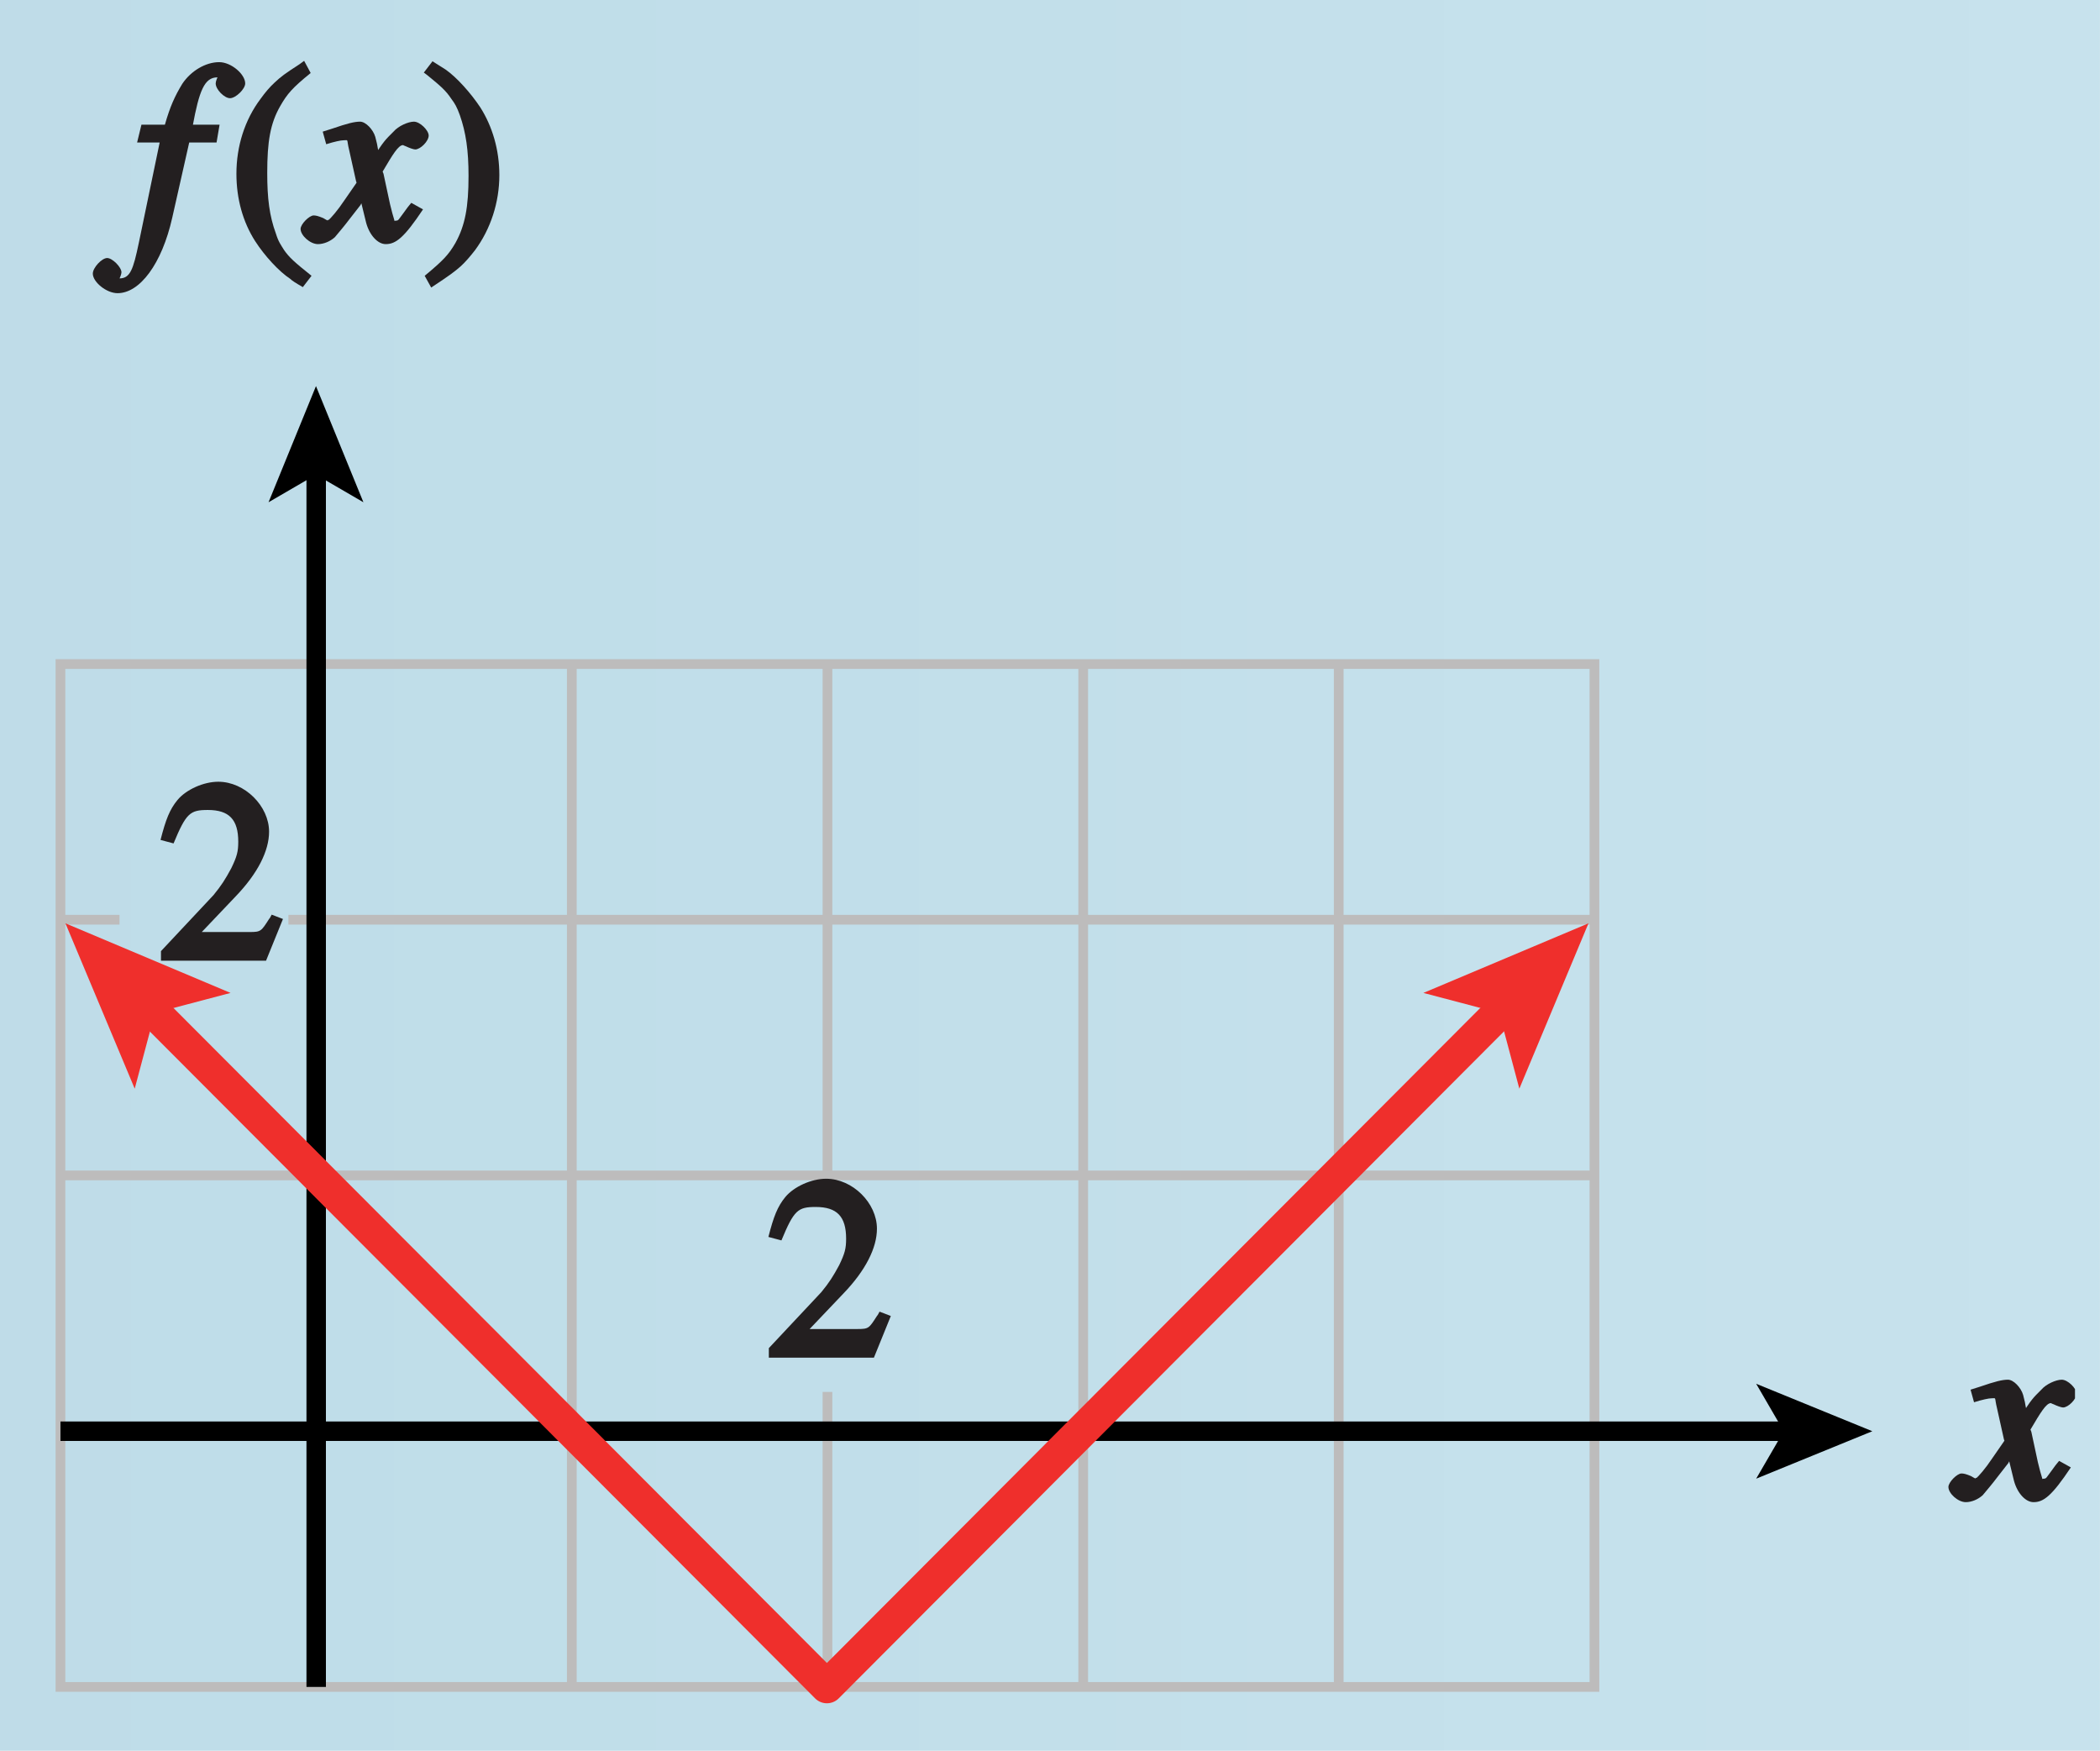
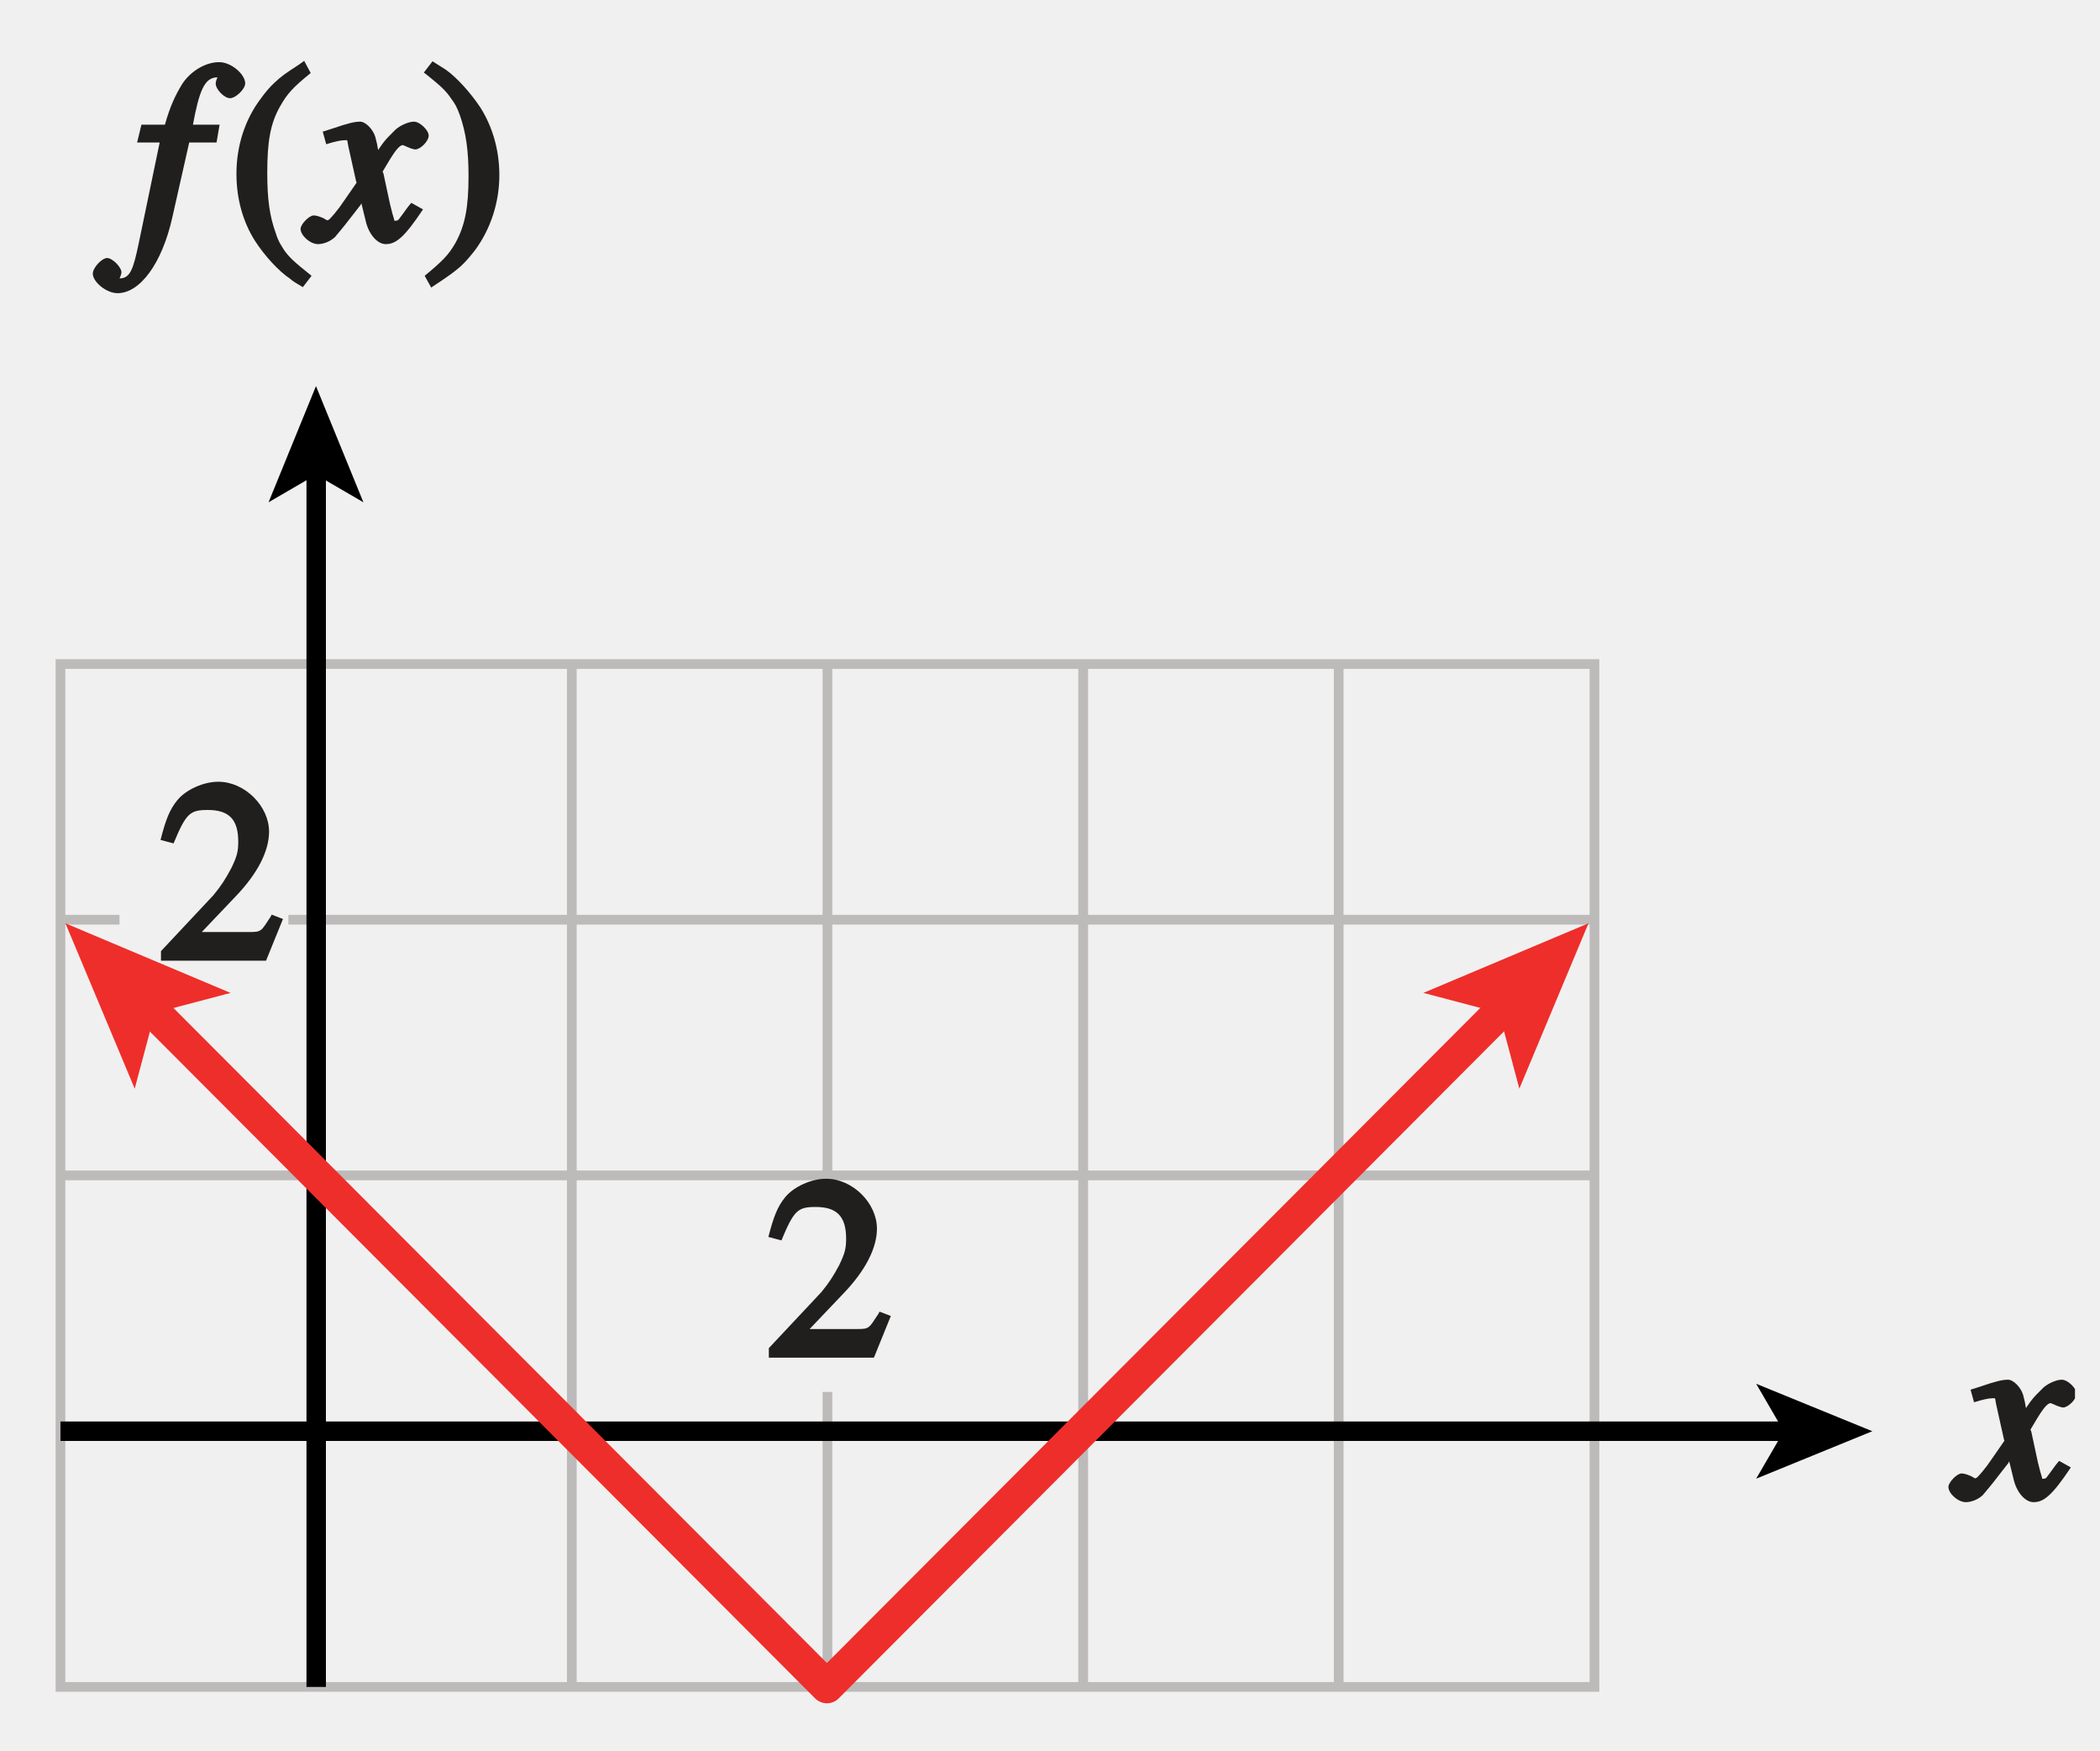
- <svg xmlns="http://www.w3.org/2000/svg" xmlns:xlink="http://www.w3.org/1999/xlink" width="75.572pt" height="62.986pt" viewBox="0 0 75.572 62.986" version="1.1">
-   <defs>
-     <g>
+ <svg xmlns="http://www.w3.org/2000/svg" xmlns:xlink="http://www.w3.org/1999/xlink" width="75.572pt" height="62.986pt" viewBox="0 0 75.572 62.986" version="1.1" id="svg2">
+   <defs id="defs4">
+     <g id="g6">
      <symbol overflow="visible" id="glyph0-0">
-         <path style="stroke:none;" d="" />
+         <path style="stroke:none;" d="" id="path9" />
      </symbol>
      <symbol overflow="visible" id="glyph0-1">
-         <path style="stroke:none;" d="M 3.484 -1.297 L 3.422 -1.219 L 3.297 -1.047 C 3.094 -0.781 3.109 -0.75 3 -0.75 C 2.906 -0.75 2.984 -0.641 2.953 -0.766 C 2.906 -0.906 2.859 -1.094 2.797 -1.344 L 2.562 -2.438 L 2.531 -2.516 C 2.891 -3.125 3.094 -3.469 3.266 -3.469 C 3.297 -3.469 3.234 -3.484 3.297 -3.453 L 3.375 -3.422 C 3.469 -3.375 3.641 -3.312 3.703 -3.312 C 3.891 -3.312 4.188 -3.609 4.188 -3.812 C 4.188 -4 3.875 -4.312 3.656 -4.312 C 3.453 -4.312 3.094 -4.156 2.922 -3.953 C 2.625 -3.656 2.578 -3.625 2.172 -2.984 L 2.469 -2.859 L 2.359 -3.344 L 2.328 -3.516 L 2.266 -3.766 C 2.188 -4.031 1.922 -4.312 1.719 -4.312 C 1.516 -4.312 1.266 -4.25 0.719 -4.062 L 0.375 -3.953 L 0.5 -3.5 C 0.797 -3.594 1.031 -3.641 1.109 -3.641 C 1.328 -3.641 1.219 -3.719 1.328 -3.281 L 1.578 -2.156 L 1.594 -2.125 L 1.578 -2.094 L 1.156 -1.484 C 0.906 -1.109 0.672 -0.844 0.562 -0.75 C 0.531 -0.734 0.625 -0.781 0.578 -0.781 C 0.547 -0.781 0.578 -0.734 0.5 -0.781 L 0.391 -0.844 C 0.203 -0.922 0.125 -0.938 0.047 -0.938 C -0.109 -0.938 -0.422 -0.625 -0.422 -0.453 C -0.422 -0.219 -0.078 0.094 0.203 0.094 C 0.406 0.094 0.641 0 0.812 -0.156 C 0.969 -0.344 1.156 -0.562 1.344 -0.812 L 1.734 -1.312 L 1.766 -1.375 L 1.938 -0.672 C 2.062 -0.219 2.359 0.094 2.641 0.094 C 3 0.094 3.297 -0.125 3.984 -1.156 L 3.562 -1.391 Z M 3.484 -1.297 " />
+         <path style="stroke:none;" d="M 3.484 -1.297 L 3.422 -1.219 L 3.297 -1.047 C 3.094 -0.781 3.109 -0.75 3 -0.75 C 2.906 -0.75 2.984 -0.641 2.953 -0.766 C 2.906 -0.906 2.859 -1.094 2.797 -1.344 L 2.562 -2.438 L 2.531 -2.516 C 2.891 -3.125 3.094 -3.469 3.266 -3.469 C 3.297 -3.469 3.234 -3.484 3.297 -3.453 L 3.375 -3.422 C 3.469 -3.375 3.641 -3.312 3.703 -3.312 C 3.891 -3.312 4.188 -3.609 4.188 -3.812 C 4.188 -4 3.875 -4.312 3.656 -4.312 C 3.453 -4.312 3.094 -4.156 2.922 -3.953 C 2.625 -3.656 2.578 -3.625 2.172 -2.984 L 2.469 -2.859 L 2.359 -3.344 L 2.328 -3.516 L 2.266 -3.766 C 2.188 -4.031 1.922 -4.312 1.719 -4.312 C 1.516 -4.312 1.266 -4.25 0.719 -4.062 L 0.375 -3.953 L 0.5 -3.5 C 0.797 -3.594 1.031 -3.641 1.109 -3.641 C 1.328 -3.641 1.219 -3.719 1.328 -3.281 L 1.578 -2.156 L 1.594 -2.125 L 1.578 -2.094 L 1.156 -1.484 C 0.906 -1.109 0.672 -0.844 0.562 -0.75 C 0.531 -0.734 0.625 -0.781 0.578 -0.781 C 0.547 -0.781 0.578 -0.734 0.5 -0.781 L 0.391 -0.844 C 0.203 -0.922 0.125 -0.938 0.047 -0.938 C -0.109 -0.938 -0.422 -0.625 -0.422 -0.453 C -0.422 -0.219 -0.078 0.094 0.203 0.094 C 0.406 0.094 0.641 0 0.812 -0.156 C 0.969 -0.344 1.156 -0.562 1.344 -0.812 L 1.734 -1.312 L 1.766 -1.375 L 1.938 -0.672 C 2.062 -0.219 2.359 0.094 2.641 0.094 C 3 0.094 3.297 -0.125 3.984 -1.156 L 3.562 -1.391 Z M 3.484 -1.297 " id="path12" />
      </symbol>
      <symbol overflow="visible" id="glyph0-2">
-         <path style="stroke:none;" d="M 0.312 -3.562 L 0.906 -3.562 L 0.156 0.047 C -0.047 1.016 -0.156 1.328 -0.547 1.328 C -0.641 1.328 -0.547 1.438 -0.547 1.359 C -0.547 1.328 -0.594 1.438 -0.578 1.406 L -0.562 1.375 C -0.531 1.328 -0.469 1.172 -0.469 1.109 C -0.469 0.922 -0.797 0.594 -0.984 0.594 C -1.172 0.594 -1.5 0.938 -1.5 1.156 C -1.5 1.453 -1.016 1.859 -0.609 1.859 C 0.188 1.859 0.984 0.812 1.359 -0.859 L 1.969 -3.562 L 2.953 -3.562 L 3.062 -4.203 L 2.094 -4.203 L 2.094 -4.156 C 2.328 -5.422 2.516 -5.906 2.984 -5.906 C 3.109 -5.906 3.016 -6.031 3.016 -5.969 C 3.016 -5.938 3.062 -6.047 3.047 -6.016 C 2.984 -5.922 2.922 -5.766 2.922 -5.688 C 2.922 -5.469 3.234 -5.156 3.438 -5.156 C 3.641 -5.156 3.984 -5.484 3.984 -5.688 C 3.984 -6.016 3.484 -6.453 3.047 -6.453 C 2.562 -6.453 2.031 -6.141 1.719 -5.672 C 1.453 -5.234 1.281 -4.859 1.094 -4.203 L 0.25 -4.203 L 0.094 -3.562 Z M 0.312 -3.562 " />
+         <path style="stroke:none;" d="M 0.312 -3.562 L 0.906 -3.562 L 0.156 0.047 C -0.047 1.016 -0.156 1.328 -0.547 1.328 C -0.641 1.328 -0.547 1.438 -0.547 1.359 C -0.547 1.328 -0.594 1.438 -0.578 1.406 L -0.562 1.375 C -0.531 1.328 -0.469 1.172 -0.469 1.109 C -0.469 0.922 -0.797 0.594 -0.984 0.594 C -1.172 0.594 -1.5 0.938 -1.5 1.156 C -1.5 1.453 -1.016 1.859 -0.609 1.859 C 0.188 1.859 0.984 0.812 1.359 -0.859 L 1.969 -3.562 L 2.953 -3.562 L 3.062 -4.203 L 2.094 -4.203 L 2.094 -4.156 C 2.328 -5.422 2.516 -5.906 2.984 -5.906 C 3.109 -5.906 3.016 -6.031 3.016 -5.969 C 3.016 -5.938 3.062 -6.047 3.047 -6.016 C 2.984 -5.922 2.922 -5.766 2.922 -5.688 C 2.922 -5.469 3.234 -5.156 3.438 -5.156 C 3.641 -5.156 3.984 -5.484 3.984 -5.688 C 3.984 -6.016 3.484 -6.453 3.047 -6.453 C 2.562 -6.453 2.031 -6.141 1.719 -5.672 C 1.453 -5.234 1.281 -4.859 1.094 -4.203 L 0.25 -4.203 L 0.094 -3.562 Z M 0.312 -3.562 " id="path15" />
      </symbol>
      <symbol overflow="visible" id="glyph1-0">
-         <path style="stroke:none;" d="" />
+         <path style="stroke:none;" d="" id="path18" />
      </symbol>
      <symbol overflow="visible" id="glyph1-1">
-         <path style="stroke:none;" d="M 2.531 -6.375 C 2 -6.031 1.875 -5.938 1.641 -5.719 C 1.469 -5.562 1.297 -5.359 1.141 -5.141 C 0.562 -4.375 0.266 -3.422 0.266 -2.438 C 0.266 -1.531 0.5 -0.703 0.938 -0.016 C 1.281 0.516 1.797 1.078 2.203 1.344 C 2.266 1.406 2.359 1.469 2.656 1.641 L 2.969 1.234 C 2.344 0.734 2.172 0.578 1.984 0.312 C 1.859 0.109 1.781 0.016 1.688 -0.281 C 1.453 -0.922 1.375 -1.547 1.375 -2.469 C 1.375 -3.594 1.484 -4.25 1.844 -4.875 C 2.094 -5.312 2.281 -5.531 2.938 -6.062 L 2.703 -6.5 Z M 2.531 -6.375 " />
+         <path style="stroke:none;" d="M 2.531 -6.375 C 2 -6.031 1.875 -5.938 1.641 -5.719 C 1.469 -5.562 1.297 -5.359 1.141 -5.141 C 0.562 -4.375 0.266 -3.422 0.266 -2.438 C 0.266 -1.531 0.5 -0.703 0.938 -0.016 C 1.281 0.516 1.797 1.078 2.203 1.344 C 2.266 1.406 2.359 1.469 2.656 1.641 L 2.969 1.234 C 2.344 0.734 2.172 0.578 1.984 0.312 C 1.859 0.109 1.781 0.016 1.688 -0.281 C 1.453 -0.922 1.375 -1.547 1.375 -2.469 C 1.375 -3.594 1.484 -4.25 1.844 -4.875 C 2.094 -5.312 2.281 -5.531 2.938 -6.062 L 2.703 -6.5 Z M 2.531 -6.375 " id="path21" />
      </symbol>
      <symbol overflow="visible" id="glyph1-2">
-         <path style="stroke:none;" d="M 0.141 -5.984 C 0.641 -5.578 0.812 -5.422 1 -5.141 C 1.141 -4.953 1.203 -4.844 1.312 -4.547 C 1.531 -3.922 1.625 -3.281 1.625 -2.359 C 1.625 -1.234 1.5 -0.578 1.156 0.047 C 0.906 0.484 0.703 0.688 0.047 1.234 L 0.281 1.656 C 0.969 1.203 1.109 1.094 1.344 0.891 C 1.516 0.734 1.688 0.531 1.859 0.312 C 2.422 -0.453 2.734 -1.406 2.734 -2.391 C 2.734 -3.297 2.484 -4.141 2.047 -4.828 C 1.703 -5.344 1.203 -5.906 0.797 -6.188 C 0.719 -6.234 0.625 -6.297 0.328 -6.484 L 0.016 -6.078 Z M 0.141 -5.984 " />
+         <path style="stroke:none;" d="M 0.141 -5.984 C 0.641 -5.578 0.812 -5.422 1 -5.141 C 1.141 -4.953 1.203 -4.844 1.312 -4.547 C 1.531 -3.922 1.625 -3.281 1.625 -2.359 C 1.625 -1.234 1.5 -0.578 1.156 0.047 C 0.906 0.484 0.703 0.688 0.047 1.234 L 0.281 1.656 C 0.969 1.203 1.109 1.094 1.344 0.891 C 1.516 0.734 1.688 0.531 1.859 0.312 C 2.422 -0.453 2.734 -1.406 2.734 -2.391 C 2.734 -3.297 2.484 -4.141 2.047 -4.828 C 1.703 -5.344 1.203 -5.906 0.797 -6.188 C 0.719 -6.234 0.625 -6.297 0.328 -6.484 L 0.016 -6.078 Z M 0.141 -5.984 " id="path24" />
      </symbol>
      <symbol overflow="visible" id="glyph1-3">
-         <path style="stroke:none;" d="M 0.266 0 L 3.875 0 L 4.484 -1.5 L 4.078 -1.656 C 4.016 -1.531 4 -1.516 3.984 -1.5 C 3.703 -1.062 3.688 -1.031 3.297 -1.031 L 1.562 -1.031 L 2.781 -2.312 C 3.578 -3.141 3.984 -3.953 3.984 -4.641 C 3.984 -5.562 3.109 -6.438 2.156 -6.438 C 1.625 -6.438 1 -6.156 0.688 -5.781 C 0.406 -5.438 0.266 -5.078 0.078 -4.344 L 0.547 -4.219 C 1 -5.312 1.141 -5.422 1.781 -5.422 C 2.547 -5.422 2.875 -5.078 2.875 -4.281 C 2.875 -3.922 2.828 -3.75 2.625 -3.328 C 2.406 -2.922 2.266 -2.703 1.984 -2.359 C 1.906 -2.281 1.828 -2.188 1.75 -2.109 L 0.094 -0.344 L 0.094 0 Z M 0.266 0 " />
+         <path style="stroke:none;" d="M 0.266 0 L 3.875 0 L 4.484 -1.5 L 4.078 -1.656 C 4.016 -1.531 4 -1.516 3.984 -1.5 C 3.703 -1.062 3.688 -1.031 3.297 -1.031 L 1.562 -1.031 L 2.781 -2.312 C 3.578 -3.141 3.984 -3.953 3.984 -4.641 C 3.984 -5.562 3.109 -6.438 2.156 -6.438 C 1.625 -6.438 1 -6.156 0.688 -5.781 C 0.406 -5.438 0.266 -5.078 0.078 -4.344 L 0.547 -4.219 C 1 -5.312 1.141 -5.422 1.781 -5.422 C 2.547 -5.422 2.875 -5.078 2.875 -4.281 C 2.875 -3.922 2.828 -3.75 2.625 -3.328 C 2.406 -2.922 2.266 -2.703 1.984 -2.359 C 1.906 -2.281 1.828 -2.188 1.75 -2.109 L 0.094 -0.344 L 0.094 0 Z M 0.266 0 " id="path27" />
      </symbol>
    </g>
    <clipPath id="clip1">
-       <path d="M 0 0 L 75.57 0 L 75.57 62.984 L 0 62.984 Z M 0 0 " />
+       <path d="M 0 0 L 75.57 0 L 75.57 62.984 L 0 62.984 Z M 0 0 " id="path30" />
    </clipPath>
    <linearGradient id="linear0" gradientUnits="userSpaceOnUse" x1="26.397" y1="128" x2="79.839" y2="128" gradientTransform="matrix(1.4141,0,0,0.8324,-37.3283,-27.6142)">
-       <stop offset="0" style="stop-color:rgb(74.762%,86.462%,91.101%);stop-opacity:1;" />
-       <stop offset="0.125" style="stop-color:rgb(74.976%,86.61%,91.222%);stop-opacity:1;" />
-       <stop offset="0.25" style="stop-color:rgb(75.4%,86.905%,91.46%);stop-opacity:1;" />
-       <stop offset="0.375" style="stop-color:rgb(75.826%,87.199%,91.699%);stop-opacity:1;" />
-       <stop offset="0.5" style="stop-color:rgb(76.251%,87.495%,91.939%);stop-opacity:1;" />
-       <stop offset="0.625" style="stop-color:rgb(76.68%,87.791%,92.178%);stop-opacity:1;" />
-       <stop offset="0.75" style="stop-color:rgb(77.109%,88.086%,92.416%);stop-opacity:1;" />
-       <stop offset="0.875" style="stop-color:rgb(77.539%,88.383%,92.656%);stop-opacity:1;" />
-       <stop offset="1" style="stop-color:rgb(77.969%,88.68%,92.896%);stop-opacity:1;" />
+       <stop offset="0" style="stop-color:rgb(74.762%,86.462%,91.101%);stop-opacity:1;" id="stop33" />
+       <stop offset="0.125" style="stop-color:rgb(74.976%,86.61%,91.222%);stop-opacity:1;" id="stop35" />
+       <stop offset="0.25" style="stop-color:rgb(75.4%,86.905%,91.46%);stop-opacity:1;" id="stop37" />
+       <stop offset="0.375" style="stop-color:rgb(75.826%,87.199%,91.699%);stop-opacity:1;" id="stop39" />
+       <stop offset="0.5" style="stop-color:rgb(76.251%,87.495%,91.939%);stop-opacity:1;" id="stop41" />
+       <stop offset="0.625" style="stop-color:rgb(76.68%,87.791%,92.178%);stop-opacity:1;" id="stop43" />
+       <stop offset="0.75" style="stop-color:rgb(77.109%,88.086%,92.416%);stop-opacity:1;" id="stop45" />
+       <stop offset="0.875" style="stop-color:rgb(77.539%,88.383%,92.656%);stop-opacity:1;" id="stop47" />
+       <stop offset="1" style="stop-color:rgb(77.969%,88.68%,92.896%);stop-opacity:1;" id="stop49" />
    </linearGradient>
    <clipPath id="clip2">
-       <path d="M 70 49 L 74.672 49 L 74.672 55 L 70 55 Z M 70 49 " />
+       <path d="M 70 49 L 74.672 49 L 74.672 55 L 70 55 Z M 70 49 " id="path52" />
    </clipPath>
    <clipPath id="clip3">
-       <path d="M 1.672 51 L 65 51 L 65 52 L 1.672 52 Z M 1.672 51 " />
+       <path d="M 1.672 51 L 65 51 L 65 52 L 1.672 52 Z M 1.672 51 " id="path55" />
    </clipPath>
    <clipPath id="clip4">
-       <path d="M 11 16 L 12 16 L 12 61.746 L 11 61.746 Z M 11 16 " />
+       <path d="M 11 16 L 12 16 L 12 61.746 L 11 61.746 Z M 11 16 " id="path58" />
    </clipPath>
    <clipPath id="clip5">
-       <path d="M 3 34 L 57 34 L 57 61.746 L 3 61.746 Z M 3 34 " />
+       <path d="M 3 34 L 57 34 L 57 61.746 L 3 61.746 Z M 3 34 " id="path61" />
    </clipPath>
    <clipPath id="clip6">
-       <path d="M 0 0 L 75.57 0 L 75.57 62.984 L 0 62.984 Z M 0 0 " />
+       <path d="M 0 0 L 75.57 0 L 75.57 62.984 L 0 62.984 Z M 0 0 " id="path64" />
    </clipPath>
  </defs>
-   <g id="surface1">
-     <g clip-path="url(#clip1)" clip-rule="nonzero">
-       <path style=" stroke:none;fill-rule:nonzero;fill:url(#linear0);" d="M 0 0 L 0 62.984 L 75.57 62.984 L 75.57 0 Z M 0 0 " />
-     </g>
-     <path style="fill:none;stroke-width:0.35;stroke-linecap:butt;stroke-linejoin:miter;stroke:rgb(74.12%,73.648%,73.766%);stroke-opacity:1;stroke-miterlimit:4;" d="M 265.004 640.694 L 320.207 640.694 L 320.207 677.495 L 265.004 677.495 Z M 274.207 677.495 L 274.207 640.694 M 283.406 677.495 L 283.406 640.694 M 292.606 651.308 L 292.606 640.694 M 292.606 677.495 L 292.606 659.097 M 301.809 677.495 L 301.809 640.694 M 311.004 677.495 L 311.004 640.694 M 273.207 668.296 L 320.207 668.296 M 265.004 668.296 L 267.129 668.296 M 265.004 659.097 L 320.207 659.097 M 265.004 649.894 L 320.207 649.894 " transform="matrix(1,0,0,-1,-262.8283,701.3858)" />
-     <g clip-path="url(#clip2)" clip-rule="nonzero">
-       <g style="fill:rgb(13.73%,12.16%,12.549%);fill-opacity:1;">
-         <use xlink:href="#glyph0-1" x="70.539" y="53.95" />
-       </g>
-     </g>
-     <g clip-path="url(#clip3)" clip-rule="nonzero">
-       <path style="fill:none;stroke-width:0.7;stroke-linecap:butt;stroke-linejoin:miter;stroke:rgb(0%,0%,0%);stroke-opacity:1;stroke-miterlimit:4;" d="M 327.238 649.894 L 265.004 649.894 " transform="matrix(1,0,0,-1,-262.8283,701.3858)" />
-     </g>
-     <path style=" stroke:none;fill-rule:nonzero;fill:rgb(0%,0%,0%);fill-opacity:1;" d="M 67.379 51.492 L 63.199 53.199 L 64.191 51.492 L 63.199 49.785 L 67.379 51.492 " />
-     <g style="fill:rgb(13.73%,12.16%,12.549%);fill-opacity:1;">
-       <use xlink:href="#glyph0-2" x="4.84" y="8.689" />
-     </g>
-     <g style="fill:rgb(13.73%,12.16%,12.549%);fill-opacity:1;">
-       <use xlink:href="#glyph1-1" x="8.242" y="8.689" />
-     </g>
-     <g style="fill:rgb(13.73%,12.16%,12.549%);fill-opacity:1;">
-       <use xlink:href="#glyph0-1" x="11.239" y="8.689" />
-     </g>
-     <g style="fill:rgb(13.73%,12.16%,12.549%);fill-opacity:1;">
-       <use xlink:href="#glyph1-2" x="15.236" y="8.689" />
-     </g>
-     <g clip-path="url(#clip4)" clip-rule="nonzero">
-       <path style="fill:none;stroke-width:0.7;stroke-linecap:butt;stroke-linejoin:miter;stroke:rgb(0%,0%,0%);stroke-opacity:1;stroke-miterlimit:4;" d="M 274.207 640.694 L 274.207 684.53 " transform="matrix(1,0,0,-1,-262.8283,701.3858)" />
-     </g>
-     <path style=" stroke:none;fill-rule:nonzero;fill:rgb(0%,0%,0%);fill-opacity:1;" d="M 11.371 13.891 L 13.078 18.07 L 11.371 17.078 L 9.664 18.07 L 11.371 13.891 " />
-     <g style="fill:rgb(13.73%,12.16%,12.549%);fill-opacity:1;">
-       <use xlink:href="#glyph1-3" x="5.699" y="34.563" />
-     </g>
-     <g style="fill:rgb(13.73%,12.16%,12.549%);fill-opacity:1;">
-       <use xlink:href="#glyph1-3" x="27.574" y="48.846" />
-     </g>
-     <g clip-path="url(#clip5)" clip-rule="nonzero">
-       <path style="fill:none;stroke-width:1.2;stroke-linecap:butt;stroke-linejoin:round;stroke:rgb(93.61%,18.434%,17.378%);stroke-opacity:1;stroke-miterlimit:4;" d="M 266.879 666.468 L 292.586 640.706 L 318.289 666.468 " transform="matrix(1,0,0,-1,-262.8283,701.3858)" />
-     </g>
-     <path style=" stroke:none;fill-rule:nonzero;fill:rgb(93.61%,18.434%,17.378%);fill-opacity:1;" d="M 57.164 33.219 L 54.676 39.168 L 53.949 36.441 L 51.223 35.723 L 57.164 33.219 " />
-     <path style=" stroke:none;fill-rule:nonzero;fill:rgb(93.61%,18.434%,17.378%);fill-opacity:1;" d="M 2.355 33.219 L 4.848 39.168 L 5.574 36.441 L 8.297 35.723 L 2.355 33.219 " />
-     <g clip-path="url(#clip6)" clip-rule="nonzero">
-       <path style="fill:none;stroke-width:0.5;stroke-linecap:butt;stroke-linejoin:miter;stroke:rgb(100%,100%,100%);stroke-opacity:1;stroke-miterlimit:10;" d="M 42 803.999 L 42 779.999 M 0 761.999 L 24 761.999 M 654 803.999 L 654 779.999 M 696 761.999 L 672 761.999 M 42 -0.001 L 42 23.999 M 0 41.999 L 24 41.999 M 654 -0.001 L 654 23.999 M 696 41.999 L 672 41.999 " transform="matrix(1,0,0,-1,-262.8283,701.3858)" />
-       <path style="fill:none;stroke-width:0.25;stroke-linecap:butt;stroke-linejoin:miter;stroke:rgb(0%,0%,0%);stroke-opacity:1;stroke-miterlimit:10;" d="M 42 803.999 L 42 779.999 M 0 761.999 L 24 761.999 M 654 803.999 L 654 779.999 M 696 761.999 L 672 761.999 M 42 -0.001 L 42 23.999 M 0 41.999 L 24 41.999 M 654 -0.001 L 654 23.999 M 696 41.999 L 672 41.999 " transform="matrix(1,0,0,-1,-262.8283,701.3858)" />
-       <path style="fill:none;stroke-width:0.5;stroke-linecap:butt;stroke-linejoin:miter;stroke:rgb(100%,100%,100%);stroke-opacity:1;stroke-miterlimit:10;" d="M 324 791.999 L 372 791.999 M 324 11.999 L 372 11.999 M 12 425.999 L 12 377.999 M 684 425.999 L 684 377.999 M 348 803.999 L 348 779.999 M 348 23.999 L 348 -0.001 M 0 401.999 L 24 401.999 M 672 401.999 L 696 401.999 M 348 791.999 L 354 791.999 C 354 788.687 351.313 785.999 348 785.999 C 344.688 785.999 342 788.687 342 791.999 C 342 795.312 344.688 797.999 348 797.999 C 351.313 797.999 354 795.312 354 791.999 M 348 11.999 L 354 11.999 C 354 8.687 351.313 5.999 348 5.999 C 344.688 5.999 342 8.687 342 11.999 C 342 15.312 344.688 17.999 348 17.999 C 351.313 17.999 354 15.312 354 11.999 M 12 401.999 L 18 401.999 C 18 398.687 15.313 395.999 12 395.999 C 8.688 395.999 6 398.687 6 401.999 C 6 405.312 8.688 407.999 12 407.999 C 15.313 407.999 18 405.312 18 401.999 M 684 401.999 L 690 401.999 C 690 398.687 687.313 395.999 684 395.999 C 680.688 395.999 678 398.687 678 401.999 C 678 405.312 680.688 407.999 684 407.999 C 687.313 407.999 690 405.312 690 401.999 " transform="matrix(1,0,0,-1,-262.8283,701.3858)" />
-       <path style="fill:none;stroke-width:0.25;stroke-linecap:butt;stroke-linejoin:miter;stroke:rgb(0%,0%,0%);stroke-opacity:1;stroke-miterlimit:10;" d="M 324 791.999 L 372 791.999 M 324 11.999 L 372 11.999 M 12 425.999 L 12 377.999 M 684 425.999 L 684 377.999 M 348 803.999 L 348 779.999 M 348 23.999 L 348 -0.001 M 0 401.999 L 24 401.999 M 672 401.999 L 696 401.999 M 348 791.999 L 354 791.999 C 354 788.687 351.313 785.999 348 785.999 C 344.688 785.999 342 788.687 342 791.999 C 342 795.312 344.688 797.999 348 797.999 C 351.313 797.999 354 795.312 354 791.999 M 348 11.999 L 354 11.999 C 354 8.687 351.313 5.999 348 5.999 C 344.688 5.999 342 8.687 342 11.999 C 342 15.312 344.688 17.999 348 17.999 C 351.313 17.999 354 15.312 354 11.999 M 12 401.999 L 18 401.999 C 18 398.687 15.313 395.999 12 395.999 C 8.688 395.999 6 398.687 6 401.999 C 6 405.312 8.688 407.999 12 407.999 C 15.313 407.999 18 405.312 18 401.999 M 684 401.999 L 690 401.999 C 690 398.687 687.313 395.999 684 395.999 C 680.688 395.999 678 398.687 678 401.999 C 678 405.312 680.688 407.999 684 407.999 C 687.313 407.999 690 405.312 690 401.999 " transform="matrix(1,0,0,-1,-262.8283,701.3858)" />
+   <path id="path71" d="m 2.176,60.691 55.203,0 0,-36.801 -55.203,0 z m 9.203,-36.801 0,36.801 m 9.199,-36.801 0,36.801 m 9.199,-10.613 0,10.613 m 0,-36.801 0,18.398 m 9.203,-18.398 0,36.801 m 9.195,-36.801 0,36.801 m -37.797,-27.602 47,0 m -55.203,0 2.125,0 m -2.125,9.199 55.203,0 m -55.203,9.203 55.203,0" style="fill:none;stroke:#bdbaba;stroke-width:0.35;stroke-linecap:butt;stroke-linejoin:miter;stroke-miterlimit:4;stroke-opacity:1" />
+   <g style="clip-rule:nonzero" id="g73" clip-path="url(#clip2)">
+     <g id="g75" style="fill:#211e1e;fill-opacity:1">
+       <use height="100%" width="100%" id="use77" y="53.95" x="70.539" xlink:href="#glyph0-1" />
    </g>
  </g>
+   <g style="clip-rule:nonzero" id="g79" clip-path="url(#clip3)">
+     <path id="path81" transform="matrix(1,0,0,-1,-262.8283,701.3858)" d="m 327.238,649.894 -62.234,0" style="fill:none;stroke:#000000;stroke-width:0.7;stroke-linecap:butt;stroke-linejoin:miter;stroke-miterlimit:4;stroke-opacity:1" />
+   </g>
+   <path id="path83" d="m 67.379,51.492 -4.18,1.707 0.992,-1.707 -0.992,-1.707 4.18,1.707" style="fill:#000000;fill-opacity:1;fill-rule:nonzero;stroke:none" />
+   <g id="g85" style="fill:#211e1e;fill-opacity:1">
+     <use height="100%" width="100%" id="use87" y="8.689" x="4.84" xlink:href="#glyph0-2" />
+   </g>
+   <g id="g89" style="fill:#211e1e;fill-opacity:1">
+     <use height="100%" width="100%" id="use91" y="8.689" x="8.243" xlink:href="#glyph1-1" />
+   </g>
+   <g id="g93" style="fill:#211e1e;fill-opacity:1">
+     <use height="100%" width="100%" id="use95" y="8.689" x="11.239" xlink:href="#glyph0-1" />
+   </g>
+   <g id="g97" style="fill:#211e1e;fill-opacity:1">
+     <use height="100%" width="100%" id="use99" y="8.689" x="15.236" xlink:href="#glyph1-2" />
+   </g>
+   <g style="clip-rule:nonzero" id="g101" clip-path="url(#clip4)">
+     <path id="path103" transform="matrix(1,0,0,-1,-262.8283,701.3858)" d="m 274.207,640.694 0,43.836" style="fill:none;stroke:#000000;stroke-width:0.7;stroke-linecap:butt;stroke-linejoin:miter;stroke-miterlimit:4;stroke-opacity:1" />
+   </g>
+   <path id="path105" d="m 11.371,13.891 1.707,4.18 -1.707,-0.992 -1.707,0.992 1.707,-4.18" style="fill:#000000;fill-opacity:1;fill-rule:nonzero;stroke:none" />
+   <g id="g107" style="fill:#211e1e;fill-opacity:1">
+     <use height="100%" width="100%" id="use109" y="34.563" x="5.699" xlink:href="#glyph1-3" />
+   </g>
+   <g id="g111" style="fill:#211e1e;fill-opacity:1">
+     <use height="100%" width="100%" id="use113" y="48.846" x="27.574" xlink:href="#glyph1-3" />
+   </g>
+   <g style="clip-rule:nonzero" id="g115" clip-path="url(#clip5)">
+     <path id="path117" transform="matrix(1,0,0,-1,-262.8283,701.3858)" d="m 266.879,666.468 25.707,-25.762 25.703,25.762" style="fill:none;stroke:#ee2e2b;stroke-width:1.2;stroke-linecap:butt;stroke-linejoin:round;stroke-miterlimit:4;stroke-opacity:1" />
+   </g>
+   <path id="path119" d="m 57.164,33.219 -2.488,5.949 -0.727,-2.727 -2.727,-0.719 5.941,-2.504" style="fill:#ee2e2b;fill-opacity:1;fill-rule:nonzero;stroke:none" />
+   <path id="path121" d="M 2.355,33.219 4.848,39.168 5.574,36.441 8.297,35.723 2.355,33.219" style="fill:#ee2e2b;fill-opacity:1;fill-rule:nonzero;stroke:none" />
+   <g style="clip-rule:nonzero" id="g123" clip-path="url(#clip6)">
+     <path id="path125" transform="matrix(1,0,0,-1,-262.8283,701.3858)" d="m 42,803.999 0,-24 m -42,-18 24,0 m 630,42 0,-24 m 42,-18 -24,0 M 42,-9.1875e-4 l 0,24 m -42,18 24,0 M 654,-9.1875e-4 l 0,24 m 42,18 -24,0" style="fill:none;stroke:#ffffff;stroke-width:0.5;stroke-linecap:butt;stroke-linejoin:miter;stroke-miterlimit:10;stroke-opacity:1" />
+     <path id="path127" transform="matrix(1,0,0,-1,-262.8283,701.3858)" d="m 42,803.999 0,-24 m -42,-18 24,0 m 630,42 0,-24 m 42,-18 -24,0 M 42,-9.1875e-4 l 0,24 m -42,18 24,0 M 654,-9.1875e-4 l 0,24 m 42,18 -24,0" style="fill:none;stroke:#000000;stroke-width:0.25;stroke-linecap:butt;stroke-linejoin:miter;stroke-miterlimit:10;stroke-opacity:1" />
+     <path id="path129" transform="matrix(1,0,0,-1,-262.8283,701.3858)" d="m 324,791.999 48,0 m -48,-780 48,0 M 12,425.999 l 0,-48 m 672,48 0,-48 m -336,426 0,-24 m 0,-756 0,-24 M 1.75e-4,401.999 l 24,0 m 648,0 24,0 m -348,390 6,0 c 0,-3.312 -2.688,-6 -6,-6 -3.312,0 -6,2.688 -6,6 0,3.312 2.688,6 6,6 3.312,0 6,-2.688 6,-6 m -6,-780 6,0 c 0,-3.312 -2.688,-6 -6,-6 -3.312,0 -6,2.688 -6,6 0,3.312 2.688,6 6,6 3.312,0 6,-2.688 6,-6 M 12,401.999 l 6,0 c 0,-3.312 -2.688,-6 -6,-6 -3.312,0 -6,2.688 -6,6 0,3.312 2.688,6 6,6 3.312,0 6,-2.688 6,-6 m 666,0 6,0 c 0,-3.312 -2.688,-6 -6,-6 -3.312,0 -6,2.688 -6,6 0,3.312 2.688,6 6,6 3.312,0 6,-2.688 6,-6" style="fill:none;stroke:#ffffff;stroke-width:0.5;stroke-linecap:butt;stroke-linejoin:miter;stroke-miterlimit:10;stroke-opacity:1" />
+     <path id="path131" transform="matrix(1,0,0,-1,-262.8283,701.3858)" d="m 324,791.999 48,0 m -48,-780 48,0 M 12,425.999 l 0,-48 m 672,48 0,-48 m -336,426 0,-24 m 0,-756 0,-24 M 1.75e-4,401.999 l 24,0 m 648,0 24,0 m -348,390 6,0 c 0,-3.312 -2.688,-6 -6,-6 -3.312,0 -6,2.688 -6,6 0,3.312 2.688,6 6,6 3.312,0 6,-2.688 6,-6 m -6,-780 6,0 c 0,-3.312 -2.688,-6 -6,-6 -3.312,0 -6,2.688 -6,6 0,3.312 2.688,6 6,6 3.312,0 6,-2.688 6,-6 M 12,401.999 l 6,0 c 0,-3.312 -2.688,-6 -6,-6 -3.312,0 -6,2.688 -6,6 0,3.312 2.688,6 6,6 3.312,0 6,-2.688 6,-6 m 666,0 6,0 c 0,-3.312 -2.688,-6 -6,-6 -3.312,0 -6,2.688 -6,6 0,3.312 2.688,6 6,6 3.312,0 6,-2.688 6,-6" style="fill:none;stroke:#000000;stroke-width:0.25;stroke-linecap:butt;stroke-linejoin:miter;stroke-miterlimit:10;stroke-opacity:1" />
+   </g>
</svg>
